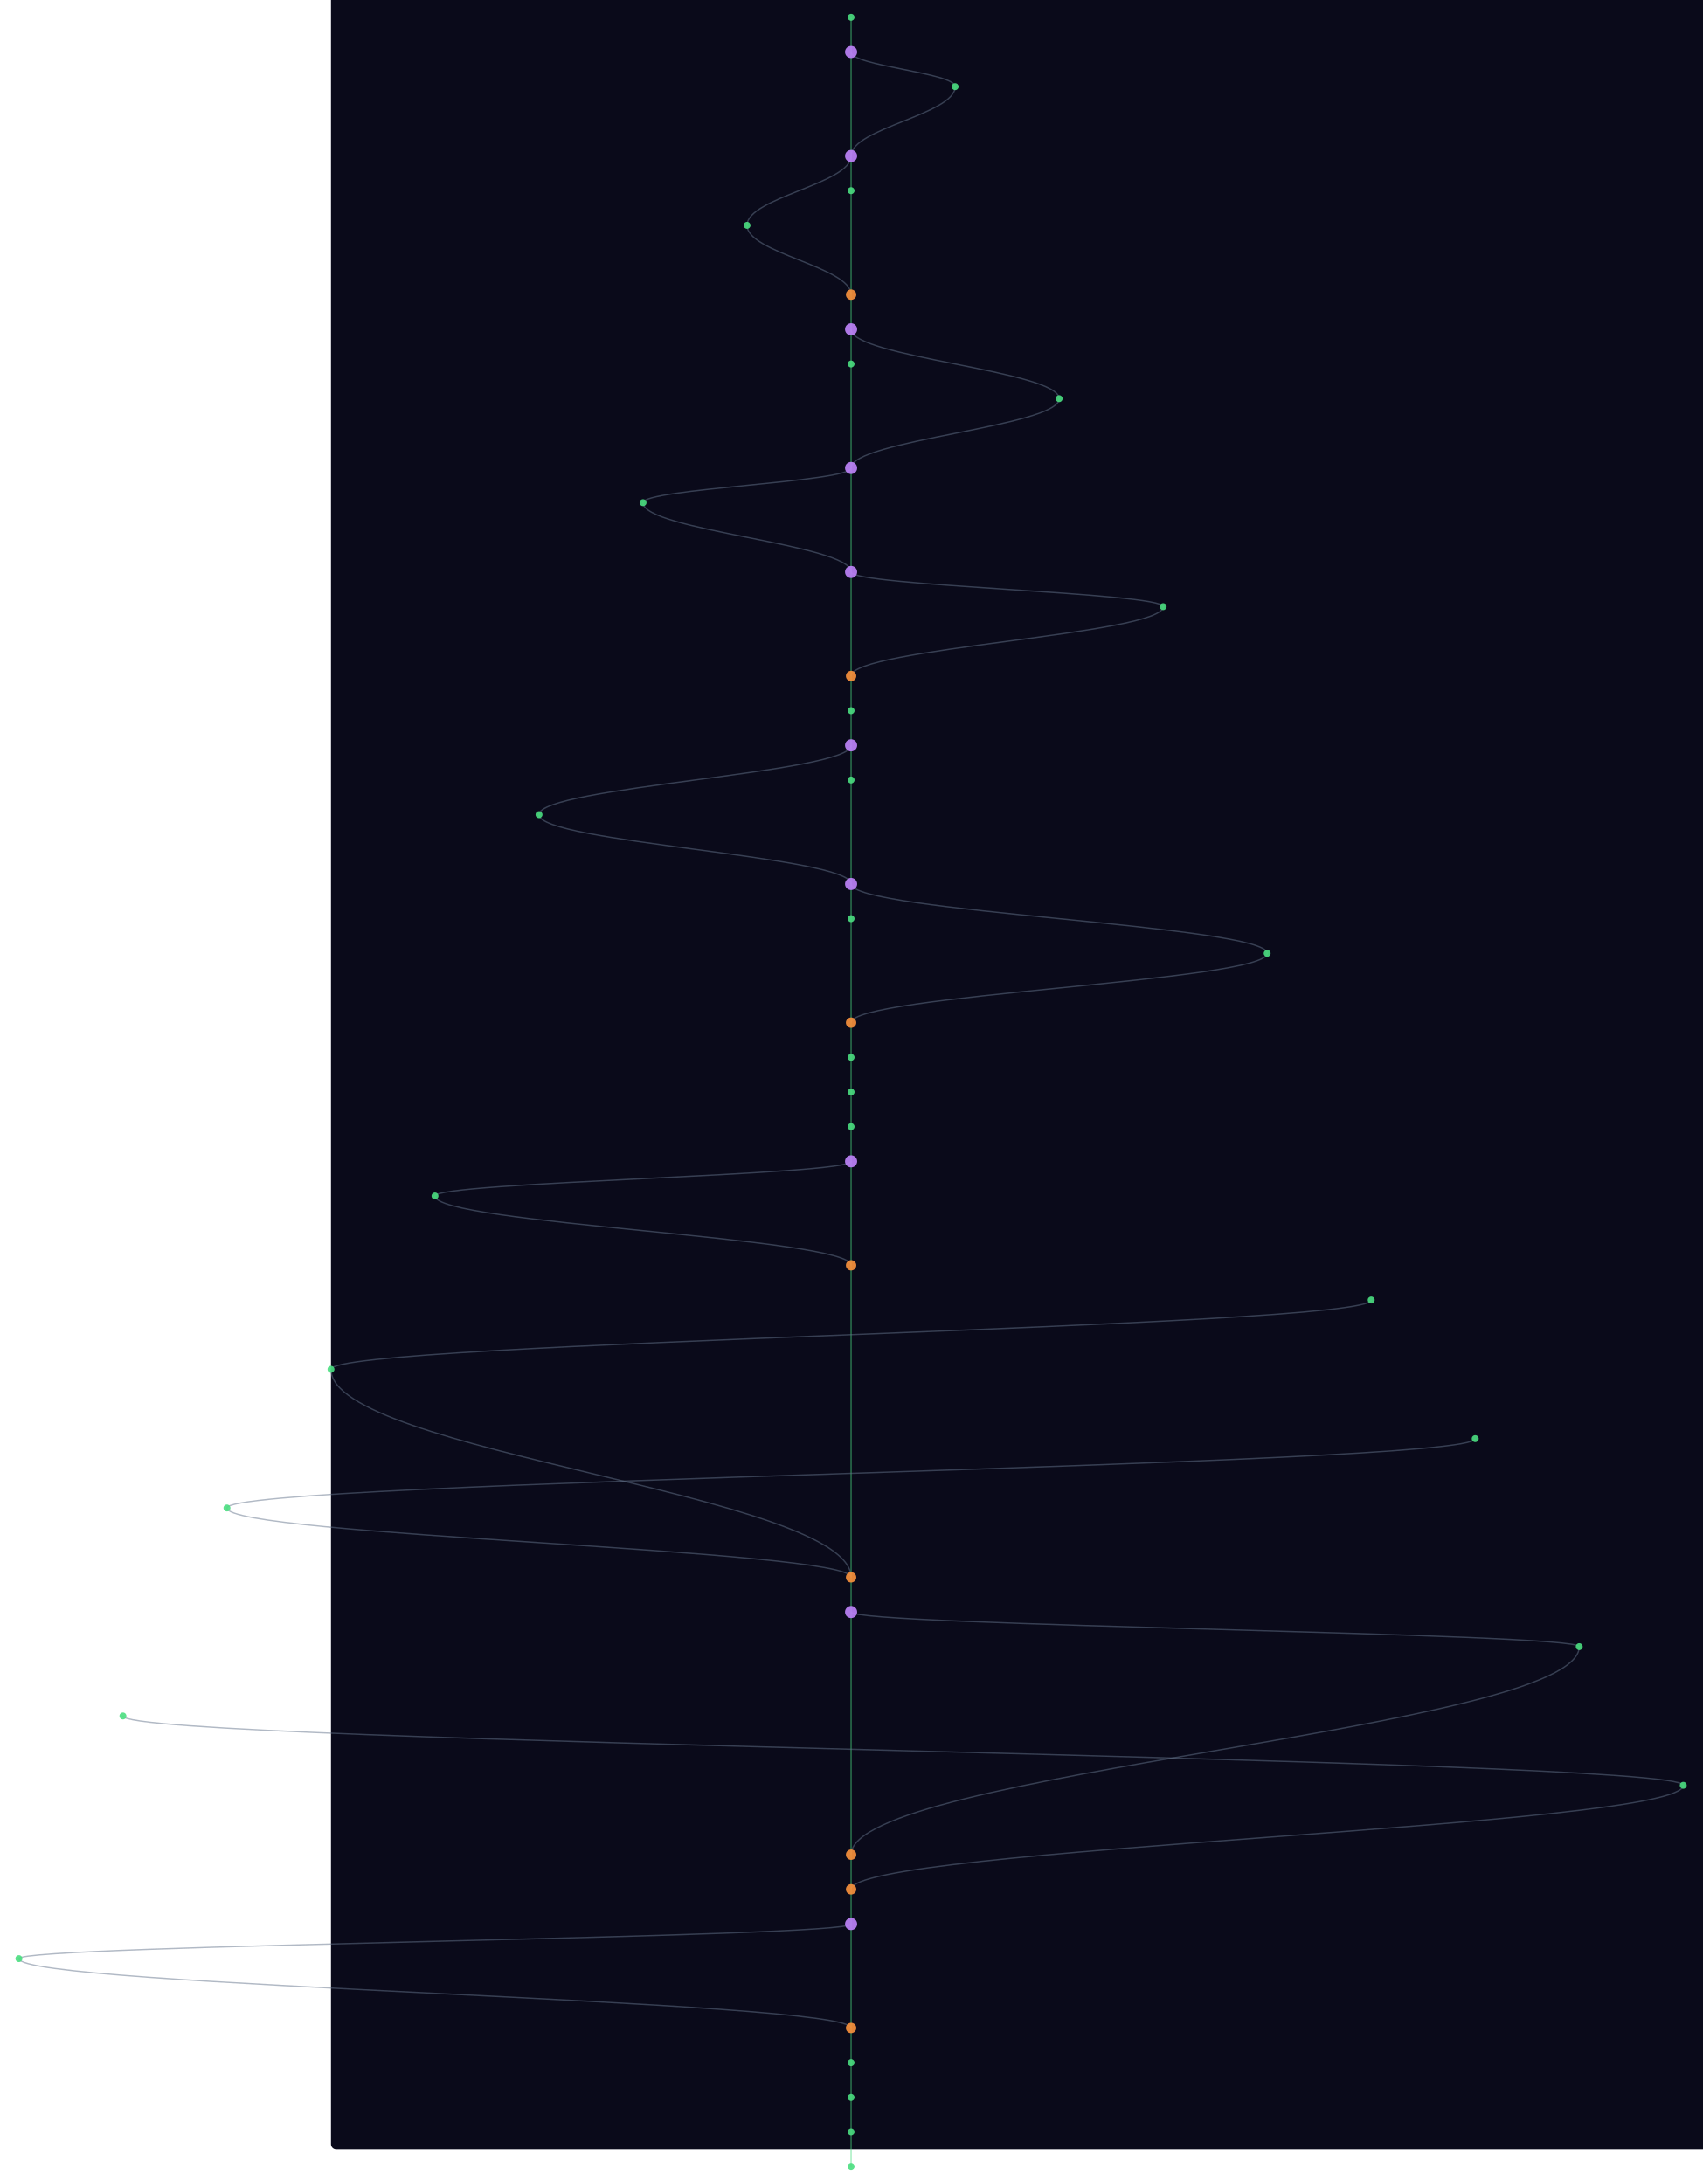
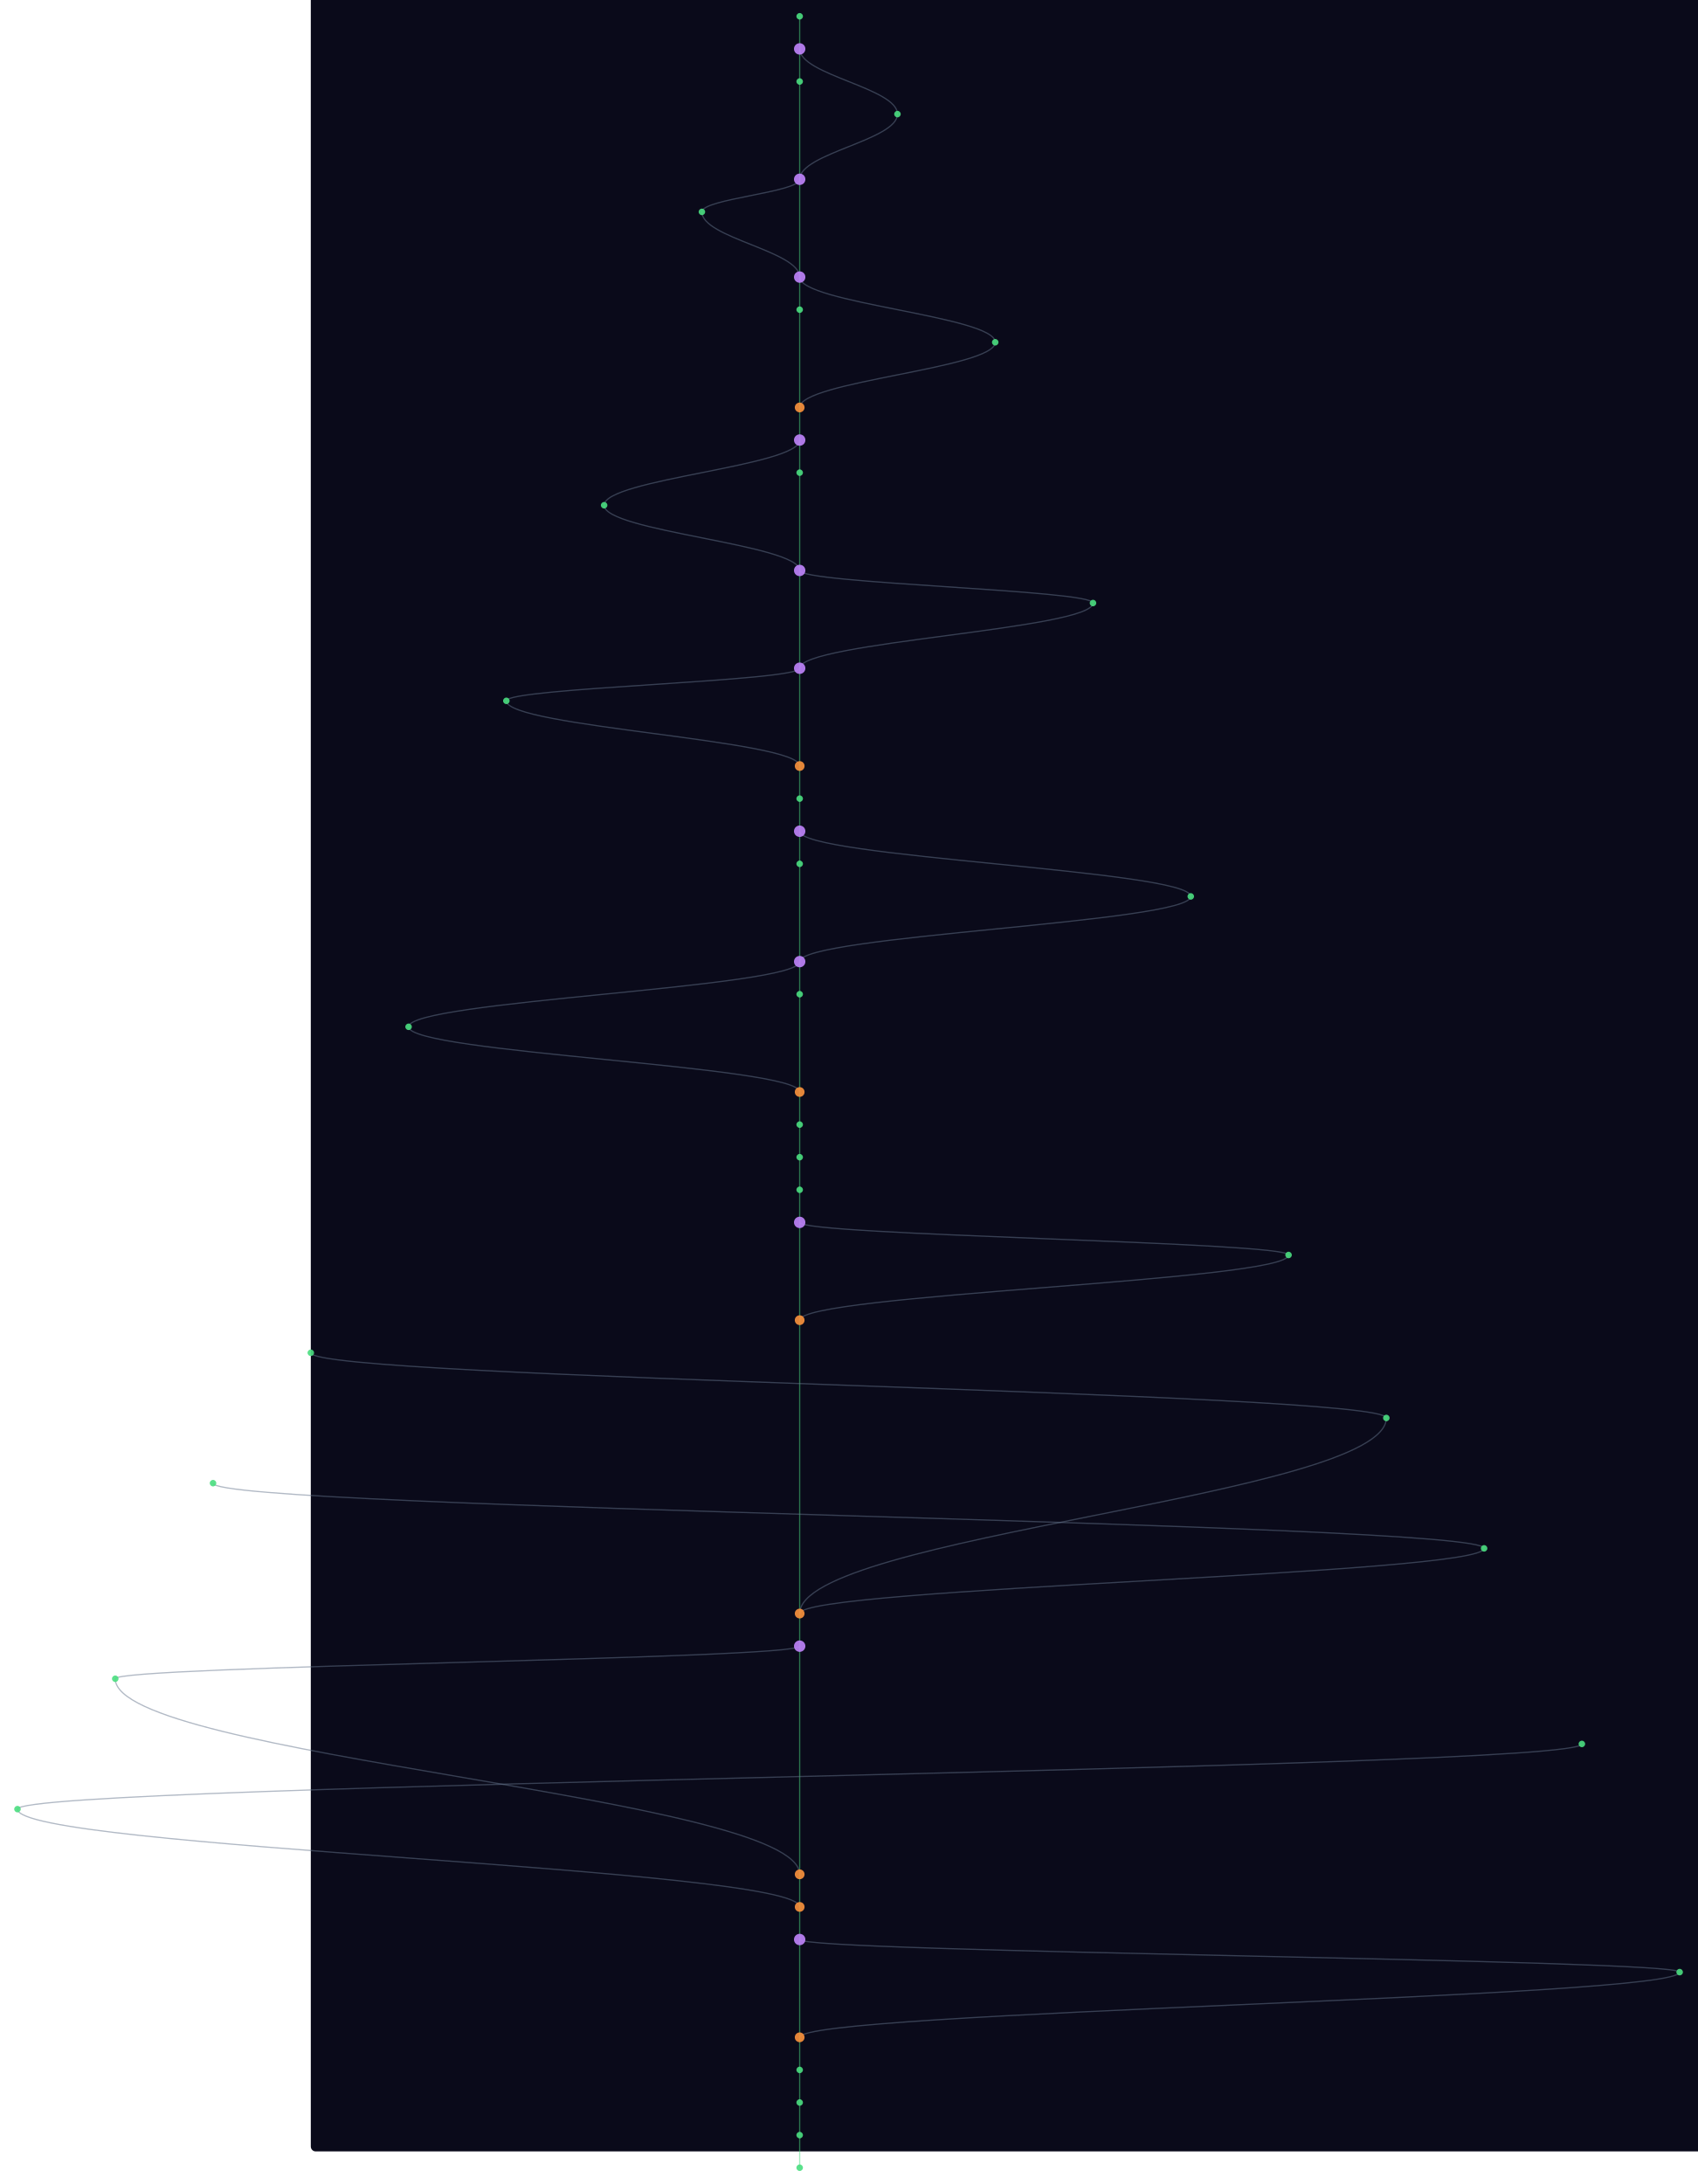
- <svg xmlns="http://www.w3.org/2000/svg" width="300" height="385" viewBox="-380 40 1960 2520">
+ <svg xmlns="http://www.w3.org/2000/svg" width="300" height="386" viewBox="-380 40 2080 2680">
  <style>
    @keyframes sway {
      0%   { transform: translateX(0); }
      25%  { transform: translateX(3px); }
      50%  { transform: translateX(-2px); }
      75%  { transform: translateX(4px); }
      100% { transform: translateX(0); }
    }
    .mini-node { animation: sway 4s ease-in-out infinite; }
    .mini-line { stroke-width: 1.5; fill: none; opacity: 0.5; }
  </style>
  <rect width="100%" height="100%" fill="#0a0a1a" rx="6" />
  <g class="mini-node">
    <line class="mini-line" stroke="#4ade80" x1="600" y1="60" x2="600" y2="100" />
-     <line class="mini-line" stroke="#4ade80" x1="600" y1="100" x2="600" y2="220" />
-     <path class="mini-line" stroke="#64748b" d="M 600 100 C 600 116, 720 124, 720 140" />
-     <path class="mini-line" stroke="#64748b" d="M 720 140 C 720 172, 600 188, 600 220" />
-     <line class="mini-line" stroke="#4ade80" x1="600" y1="220" x2="600" y2="260" />
-     <path class="mini-line" stroke="#64748b" d="M 600 220 C 600 252, 480 268, 480 300" />
+     <line class="mini-line" stroke="#4ade80" x1="600" y1="100" x2="600" y2="140" />
+     <path class="mini-line" stroke="#64748b" d="M 600 100 C 600 132, 720 148, 720 180" />
+     <line class="mini-line" stroke="#4ade80" x1="600" y1="140" x2="600" y2="260" />
+     <path class="mini-line" stroke="#64748b" d="M 720 180 C 720 212, 600 228, 600 260" />
    <line class="mini-line" stroke="#4ade80" x1="600" y1="260" x2="600" y2="380" />
+     <path class="mini-line" stroke="#64748b" d="M 600 260 C 600 276, 480 284, 480 300" />
    <path class="mini-line" stroke="#64748b" d="M 480 300 C 480 332, 600 348, 600 380" />
    <line class="mini-line" stroke="#4ade80" x1="600" y1="380" x2="600" y2="420" />
-     <line class="mini-line" stroke="#4ade80" x1="600" y1="420" x2="600" y2="460" />
-     <path class="mini-line" stroke="#64748b" d="M 600 420 C 600 452, 840 468, 840 500" />
-     <line class="mini-line" stroke="#4ade80" x1="600" y1="460" x2="600" y2="580" />
-     <path class="mini-line" stroke="#64748b" d="M 840 500 C 840 532, 600 548, 600 580" />
-     <line class="mini-line" stroke="#4ade80" x1="600" y1="580" x2="600" y2="700" />
-     <path class="mini-line" stroke="#64748b" d="M 600 580 C 600 596, 360 604, 360 620" />
-     <path class="mini-line" stroke="#64748b" d="M 360 620 C 360 652, 600 668, 600 700" />
-     <line class="mini-line" stroke="#4ade80" x1="600" y1="700" x2="600" y2="820" />
-     <path class="mini-line" stroke="#64748b" d="M 600 700 C 600 716, 960 724, 960 740" />
-     <path class="mini-line" stroke="#64748b" d="M 960 740 C 960 772, 600 788, 600 820" />
-     <line class="mini-line" stroke="#4ade80" x1="600" y1="820" x2="600" y2="860" />
-     <line class="mini-line" stroke="#4ade80" x1="600" y1="860" x2="600" y2="900" />
-     <line class="mini-line" stroke="#4ade80" x1="600" y1="900" x2="600" y2="940" />
-     <path class="mini-line" stroke="#64748b" d="M 600 900 C 600 932, 240 948, 240 980" />
-     <line class="mini-line" stroke="#4ade80" x1="600" y1="940" x2="600" y2="1060" />
-     <path class="mini-line" stroke="#64748b" d="M 240 980 C 240 1012, 600 1028, 600 1060" />
+     <path class="mini-line" stroke="#64748b" d="M 600 380 C 600 412, 840 428, 840 460" />
+     <line class="mini-line" stroke="#4ade80" x1="600" y1="420" x2="600" y2="540" />
+     <path class="mini-line" stroke="#64748b" d="M 840 460 C 840 492, 600 508, 600 540" />
+     <line class="mini-line" stroke="#4ade80" x1="600" y1="540" x2="600" y2="580" />
+     <line class="mini-line" stroke="#4ade80" x1="600" y1="580" x2="600" y2="620" />
+     <path class="mini-line" stroke="#64748b" d="M 600 580 C 600 612, 360 628, 360 660" />
+     <line class="mini-line" stroke="#4ade80" x1="600" y1="620" x2="600" y2="740" />
+     <path class="mini-line" stroke="#64748b" d="M 360 660 C 360 692, 600 708, 600 740" />
+     <line class="mini-line" stroke="#4ade80" x1="600" y1="740" x2="600" y2="860" />
+     <path class="mini-line" stroke="#64748b" d="M 600 740 C 600 756, 960 764, 960 780" />
+     <path class="mini-line" stroke="#64748b" d="M 960 780 C 960 812, 600 828, 600 860" />
+     <line class="mini-line" stroke="#4ade80" x1="600" y1="860" x2="600" y2="980" />
+     <path class="mini-line" stroke="#64748b" d="M 600 860 C 600 876, 240 884, 240 900" />
+     <path class="mini-line" stroke="#64748b" d="M 240 900 C 240 932, 600 948, 600 980" />
+     <line class="mini-line" stroke="#4ade80" x1="600" y1="980" x2="600" y2="1020" />
+     <line class="mini-line" stroke="#4ade80" x1="600" y1="1020" x2="600" y2="1060" />
    <line class="mini-line" stroke="#4ade80" x1="600" y1="1060" x2="600" y2="1100" />
    <path class="mini-line" stroke="#64748b" d="M 600 1060 C 600 1092, 1080 1108, 1080 1140" />
    <line class="mini-line" stroke="#4ade80" x1="600" y1="1100" x2="600" y2="1220" />
    <path class="mini-line" stroke="#64748b" d="M 1080 1140 C 1080 1172, 600 1188, 600 1220" />
    <line class="mini-line" stroke="#4ade80" x1="600" y1="1220" x2="600" y2="1260" />
-     <line class="mini-line" stroke="#4ade80" x1="600" y1="1260" x2="600" y2="1300" />
-     <line class="mini-line" stroke="#4ade80" x1="600" y1="1300" x2="600" y2="1340" />
-     <line class="mini-line" stroke="#4ade80" x1="600" y1="1340" x2="600" y2="1380" />
-     <line class="mini-line" stroke="#4ade80" x1="600" y1="1380" x2="600" y2="1500" />
-     <path class="mini-line" stroke="#64748b" d="M 600 1380 C 600 1396, 120 1404, 120 1420" />
-     <path class="mini-line" stroke="#64748b" d="M 120 1420 C 120 1452, 600 1468, 600 1500" />
-     <line class="mini-line" stroke="#4ade80" x1="600" y1="1500" x2="600" y2="1860" />
-     <path class="mini-line" stroke="#64748b" d="M 1200 1540 C 1200 1572, 0 1588, 0 1620" />
-     <path class="mini-line" stroke="#64748b" d="M 0 1620 C 0 1716, 600 1764, 600 1860" />
-     <path class="mini-line" stroke="#64748b" d="M 1320 1700 C 1320 1732, -120 1748, -120 1780" />
-     <path class="mini-line" stroke="#64748b" d="M -120 1780 C -120 1812, 600 1828, 600 1860" />
-     <line class="mini-line" stroke="#4ade80" x1="600" y1="1860" x2="600" y2="1900" />
-     <line class="mini-line" stroke="#4ade80" x1="600" y1="1900" x2="600" y2="2180" />
-     <path class="mini-line" stroke="#64748b" d="M 600 1900 C 600 1916, 1440 1924, 1440 1940" />
-     <path class="mini-line" stroke="#64748b" d="M 1440 1940 C 1440 2036, 600 2084, 600 2180" />
-     <path class="mini-line" stroke="#64748b" d="M -240 2020 C -240 2052, 1560 2068, 1560 2100" />
-     <path class="mini-line" stroke="#64748b" d="M 1560 2100 C 1560 2148, 600 2172, 600 2220" />
-     <line class="mini-line" stroke="#4ade80" x1="600" y1="2180" x2="600" y2="2220" />
-     <line class="mini-line" stroke="#4ade80" x1="600" y1="2220" x2="600" y2="2260" />
-     <line class="mini-line" stroke="#4ade80" x1="600" y1="2260" x2="600" y2="2380" />
-     <path class="mini-line" stroke="#64748b" d="M 600 2260 C 600 2276, -360 2284, -360 2300" />
-     <path class="mini-line" stroke="#64748b" d="M -360 2300 C -360 2332, 600 2348, 600 2380" />
+     <path class="mini-line" stroke="#64748b" d="M 600 1220 C 600 1252, 120 1268, 120 1300" />
+     <line class="mini-line" stroke="#4ade80" x1="600" y1="1260" x2="600" y2="1380" />
+     <path class="mini-line" stroke="#64748b" d="M 120 1300 C 120 1332, 600 1348, 600 1380" />
+     <line class="mini-line" stroke="#4ade80" x1="600" y1="1380" x2="600" y2="1420" />
+     <line class="mini-line" stroke="#4ade80" x1="600" y1="1420" x2="600" y2="1460" />
+     <line class="mini-line" stroke="#4ade80" x1="600" y1="1460" x2="600" y2="1500" />
+     <line class="mini-line" stroke="#4ade80" x1="600" y1="1500" x2="600" y2="1540" />
+     <line class="mini-line" stroke="#4ade80" x1="600" y1="1540" x2="600" y2="1660" />
+     <path class="mini-line" stroke="#64748b" d="M 600 1540 C 600 1556, 1200 1564, 1200 1580" />
+     <path class="mini-line" stroke="#64748b" d="M 1200 1580 C 1200 1612, 600 1628, 600 1660" />
+     <line class="mini-line" stroke="#4ade80" x1="600" y1="1660" x2="600" y2="2020" />
+     <path class="mini-line" stroke="#64748b" d="M 0 1700 C 0 1732, 1320 1748, 1320 1780" />
+     <path class="mini-line" stroke="#64748b" d="M 1320 1780 C 1320 1876, 600 1924, 600 2020" />
+     <path class="mini-line" stroke="#64748b" d="M -120 1860 C -120 1892, 1440 1908, 1440 1940" />
+     <path class="mini-line" stroke="#64748b" d="M 1440 1940 C 1440 1972, 600 1988, 600 2020" />
+     <line class="mini-line" stroke="#4ade80" x1="600" y1="2020" x2="600" y2="2060" />
+     <line class="mini-line" stroke="#4ade80" x1="600" y1="2060" x2="600" y2="2340" />
+     <path class="mini-line" stroke="#64748b" d="M 600 2060 C 600 2076, -240 2084, -240 2100" />
+     <path class="mini-line" stroke="#64748b" d="M -240 2100 C -240 2196, 600 2244, 600 2340" />
+     <path class="mini-line" stroke="#64748b" d="M 1560 2180 C 1560 2212, -360 2228, -360 2260" />
+     <path class="mini-line" stroke="#64748b" d="M -360 2260 C -360 2308, 600 2332, 600 2380" />
+     <line class="mini-line" stroke="#4ade80" x1="600" y1="2340" x2="600" y2="2380" />
    <line class="mini-line" stroke="#4ade80" x1="600" y1="2380" x2="600" y2="2420" />
-     <line class="mini-line" stroke="#4ade80" x1="600" y1="2420" x2="600" y2="2460" />
-     <line class="mini-line" stroke="#4ade80" x1="600" y1="2460" x2="600" y2="2500" />
-     <line class="mini-line" stroke="#4ade80" x1="600" y1="2500" x2="600" y2="2540" />
+     <line class="mini-line" stroke="#4ade80" x1="600" y1="2420" x2="600" y2="2540" />
+     <path class="mini-line" stroke="#64748b" d="M 600 2420 C 600 2436, 1680 2444, 1680 2460" />
+     <path class="mini-line" stroke="#64748b" d="M 1680 2460 C 1680 2492, 600 2508, 600 2540" />
+     <line class="mini-line" stroke="#4ade80" x1="600" y1="2540" x2="600" y2="2580" />
+     <line class="mini-line" stroke="#4ade80" x1="600" y1="2580" x2="600" y2="2620" />
+     <line class="mini-line" stroke="#4ade80" x1="600" y1="2620" x2="600" y2="2660" />
+     <line class="mini-line" stroke="#4ade80" x1="600" y1="2660" x2="600" y2="2700" />
    <circle cx="600" cy="60" r="4" fill="#4ade80" opacity="0.9" />
    <circle cx="600" cy="100" r="7" fill="#c084fc" opacity="0.9" />
-     <circle cx="720" cy="140" r="4" fill="#4ade80" opacity="0.9" />
-     <circle cx="600" cy="220" r="7" fill="#c084fc" opacity="0.9" />
-     <circle cx="600" cy="260" r="4" fill="#4ade80" opacity="0.9" />
+     <circle cx="600" cy="140" r="4" fill="#4ade80" opacity="0.9" />
+     <circle cx="720" cy="180" r="4" fill="#4ade80" opacity="0.9" />
+     <circle cx="600" cy="260" r="7" fill="#c084fc" opacity="0.9" />
    <circle cx="480" cy="300" r="4" fill="#4ade80" opacity="0.9" />
-     <circle cx="600" cy="380" r="6" fill="#fb923c" opacity="0.9" />
-     <circle cx="600" cy="420" r="7" fill="#c084fc" opacity="0.9" />
-     <circle cx="600" cy="460" r="4" fill="#4ade80" opacity="0.9" />
-     <circle cx="840" cy="500" r="4" fill="#4ade80" opacity="0.9" />
+     <circle cx="600" cy="380" r="7" fill="#c084fc" opacity="0.9" />
+     <circle cx="600" cy="420" r="4" fill="#4ade80" opacity="0.9" />
+     <circle cx="840" cy="460" r="4" fill="#4ade80" opacity="0.9" />
+     <circle cx="600" cy="540" r="6" fill="#fb923c" opacity="0.9" />
    <circle cx="600" cy="580" r="7" fill="#c084fc" opacity="0.9" />
-     <circle cx="360" cy="620" r="4" fill="#4ade80" opacity="0.9" />
-     <circle cx="600" cy="700" r="7" fill="#c084fc" opacity="0.9" />
-     <circle cx="960" cy="740" r="4" fill="#4ade80" opacity="0.9" />
-     <circle cx="600" cy="820" r="6" fill="#fb923c" opacity="0.9" />
-     <circle cx="600" cy="860" r="4" fill="#4ade80" opacity="0.9" />
-     <circle cx="600" cy="900" r="7" fill="#c084fc" opacity="0.9" />
-     <circle cx="600" cy="940" r="4" fill="#4ade80" opacity="0.9" />
-     <circle cx="240" cy="980" r="4" fill="#4ade80" opacity="0.9" />
+     <circle cx="600" cy="620" r="4" fill="#4ade80" opacity="0.9" />
+     <circle cx="360" cy="660" r="4" fill="#4ade80" opacity="0.9" />
+     <circle cx="600" cy="740" r="7" fill="#c084fc" opacity="0.9" />
+     <circle cx="960" cy="780" r="4" fill="#4ade80" opacity="0.9" />
+     <circle cx="600" cy="860" r="7" fill="#c084fc" opacity="0.9" />
+     <circle cx="240" cy="900" r="4" fill="#4ade80" opacity="0.9" />
+     <circle cx="600" cy="980" r="6" fill="#fb923c" opacity="0.9" />
+     <circle cx="600" cy="1020" r="4" fill="#4ade80" opacity="0.9" />
    <circle cx="600" cy="1060" r="7" fill="#c084fc" opacity="0.9" />
    <circle cx="600" cy="1100" r="4" fill="#4ade80" opacity="0.9" />
    <circle cx="1080" cy="1140" r="4" fill="#4ade80" opacity="0.9" />
-     <circle cx="600" cy="1220" r="6" fill="#fb923c" opacity="0.9" />
+     <circle cx="600" cy="1220" r="7" fill="#c084fc" opacity="0.9" />
    <circle cx="600" cy="1260" r="4" fill="#4ade80" opacity="0.9" />
-     <circle cx="600" cy="1300" r="4" fill="#4ade80" opacity="0.9" />
-     <circle cx="600" cy="1340" r="4" fill="#4ade80" opacity="0.9" />
-     <circle cx="600" cy="1380" r="7" fill="#c084fc" opacity="0.9" />
-     <circle cx="120" cy="1420" r="4" fill="#4ade80" opacity="0.9" />
-     <circle cx="600" cy="1500" r="6" fill="#fb923c" opacity="0.9" />
-     <circle cx="1200" cy="1540" r="4" fill="#4ade80" opacity="0.9" />
-     <circle cx="0" cy="1620" r="4" fill="#4ade80" opacity="0.9" />
-     <circle cx="1320" cy="1700" r="4" fill="#4ade80" opacity="0.9" />
-     <circle cx="-120" cy="1780" r="4" fill="#4ade80" opacity="0.9" />
-     <circle cx="600" cy="1860" r="6" fill="#fb923c" opacity="0.9" />
-     <circle cx="600" cy="1900" r="7" fill="#c084fc" opacity="0.9" />
+     <circle cx="120" cy="1300" r="4" fill="#4ade80" opacity="0.9" />
+     <circle cx="600" cy="1380" r="6" fill="#fb923c" opacity="0.9" />
+     <circle cx="600" cy="1420" r="4" fill="#4ade80" opacity="0.9" />
+     <circle cx="600" cy="1460" r="4" fill="#4ade80" opacity="0.9" />
+     <circle cx="600" cy="1500" r="4" fill="#4ade80" opacity="0.9" />
+     <circle cx="600" cy="1540" r="7" fill="#c084fc" opacity="0.9" />
+     <circle cx="1200" cy="1580" r="4" fill="#4ade80" opacity="0.9" />
+     <circle cx="600" cy="1660" r="6" fill="#fb923c" opacity="0.9" />
+     <circle cx="0" cy="1700" r="4" fill="#4ade80" opacity="0.9" />
+     <circle cx="1320" cy="1780" r="4" fill="#4ade80" opacity="0.9" />
+     <circle cx="-120" cy="1860" r="4" fill="#4ade80" opacity="0.9" />
    <circle cx="1440" cy="1940" r="4" fill="#4ade80" opacity="0.9" />
-     <circle cx="-240" cy="2020" r="4" fill="#4ade80" opacity="0.9" />
-     <circle cx="1560" cy="2100" r="4" fill="#4ade80" opacity="0.9" />
-     <circle cx="600" cy="2180" r="6" fill="#fb923c" opacity="0.9" />
-     <circle cx="600" cy="2220" r="6" fill="#fb923c" opacity="0.9" />
-     <circle cx="600" cy="2260" r="7" fill="#c084fc" opacity="0.9" />
-     <circle cx="-360" cy="2300" r="4" fill="#4ade80" opacity="0.9" />
+     <circle cx="600" cy="2020" r="6" fill="#fb923c" opacity="0.9" />
+     <circle cx="600" cy="2060" r="7" fill="#c084fc" opacity="0.9" />
+     <circle cx="-240" cy="2100" r="4" fill="#4ade80" opacity="0.9" />
+     <circle cx="1560" cy="2180" r="4" fill="#4ade80" opacity="0.9" />
+     <circle cx="-360" cy="2260" r="4" fill="#4ade80" opacity="0.9" />
+     <circle cx="600" cy="2340" r="6" fill="#fb923c" opacity="0.9" />
    <circle cx="600" cy="2380" r="6" fill="#fb923c" opacity="0.9" />
-     <circle cx="600" cy="2420" r="4" fill="#4ade80" opacity="0.9" />
-     <circle cx="600" cy="2460" r="4" fill="#4ade80" opacity="0.9" />
-     <circle cx="600" cy="2500" r="4" fill="#4ade80" opacity="0.9" />
-     <circle cx="600" cy="2540" r="4" fill="#4ade80" opacity="0.9" />
+     <circle cx="600" cy="2420" r="7" fill="#c084fc" opacity="0.9" />
+     <circle cx="1680" cy="2460" r="4" fill="#4ade80" opacity="0.9" />
+     <circle cx="600" cy="2540" r="6" fill="#fb923c" opacity="0.9" />
+     <circle cx="600" cy="2580" r="4" fill="#4ade80" opacity="0.9" />
+     <circle cx="600" cy="2620" r="4" fill="#4ade80" opacity="0.9" />
+     <circle cx="600" cy="2660" r="4" fill="#4ade80" opacity="0.9" />
+     <circle cx="600" cy="2700" r="4" fill="#4ade80" opacity="0.9" />
  </g>
</svg>
